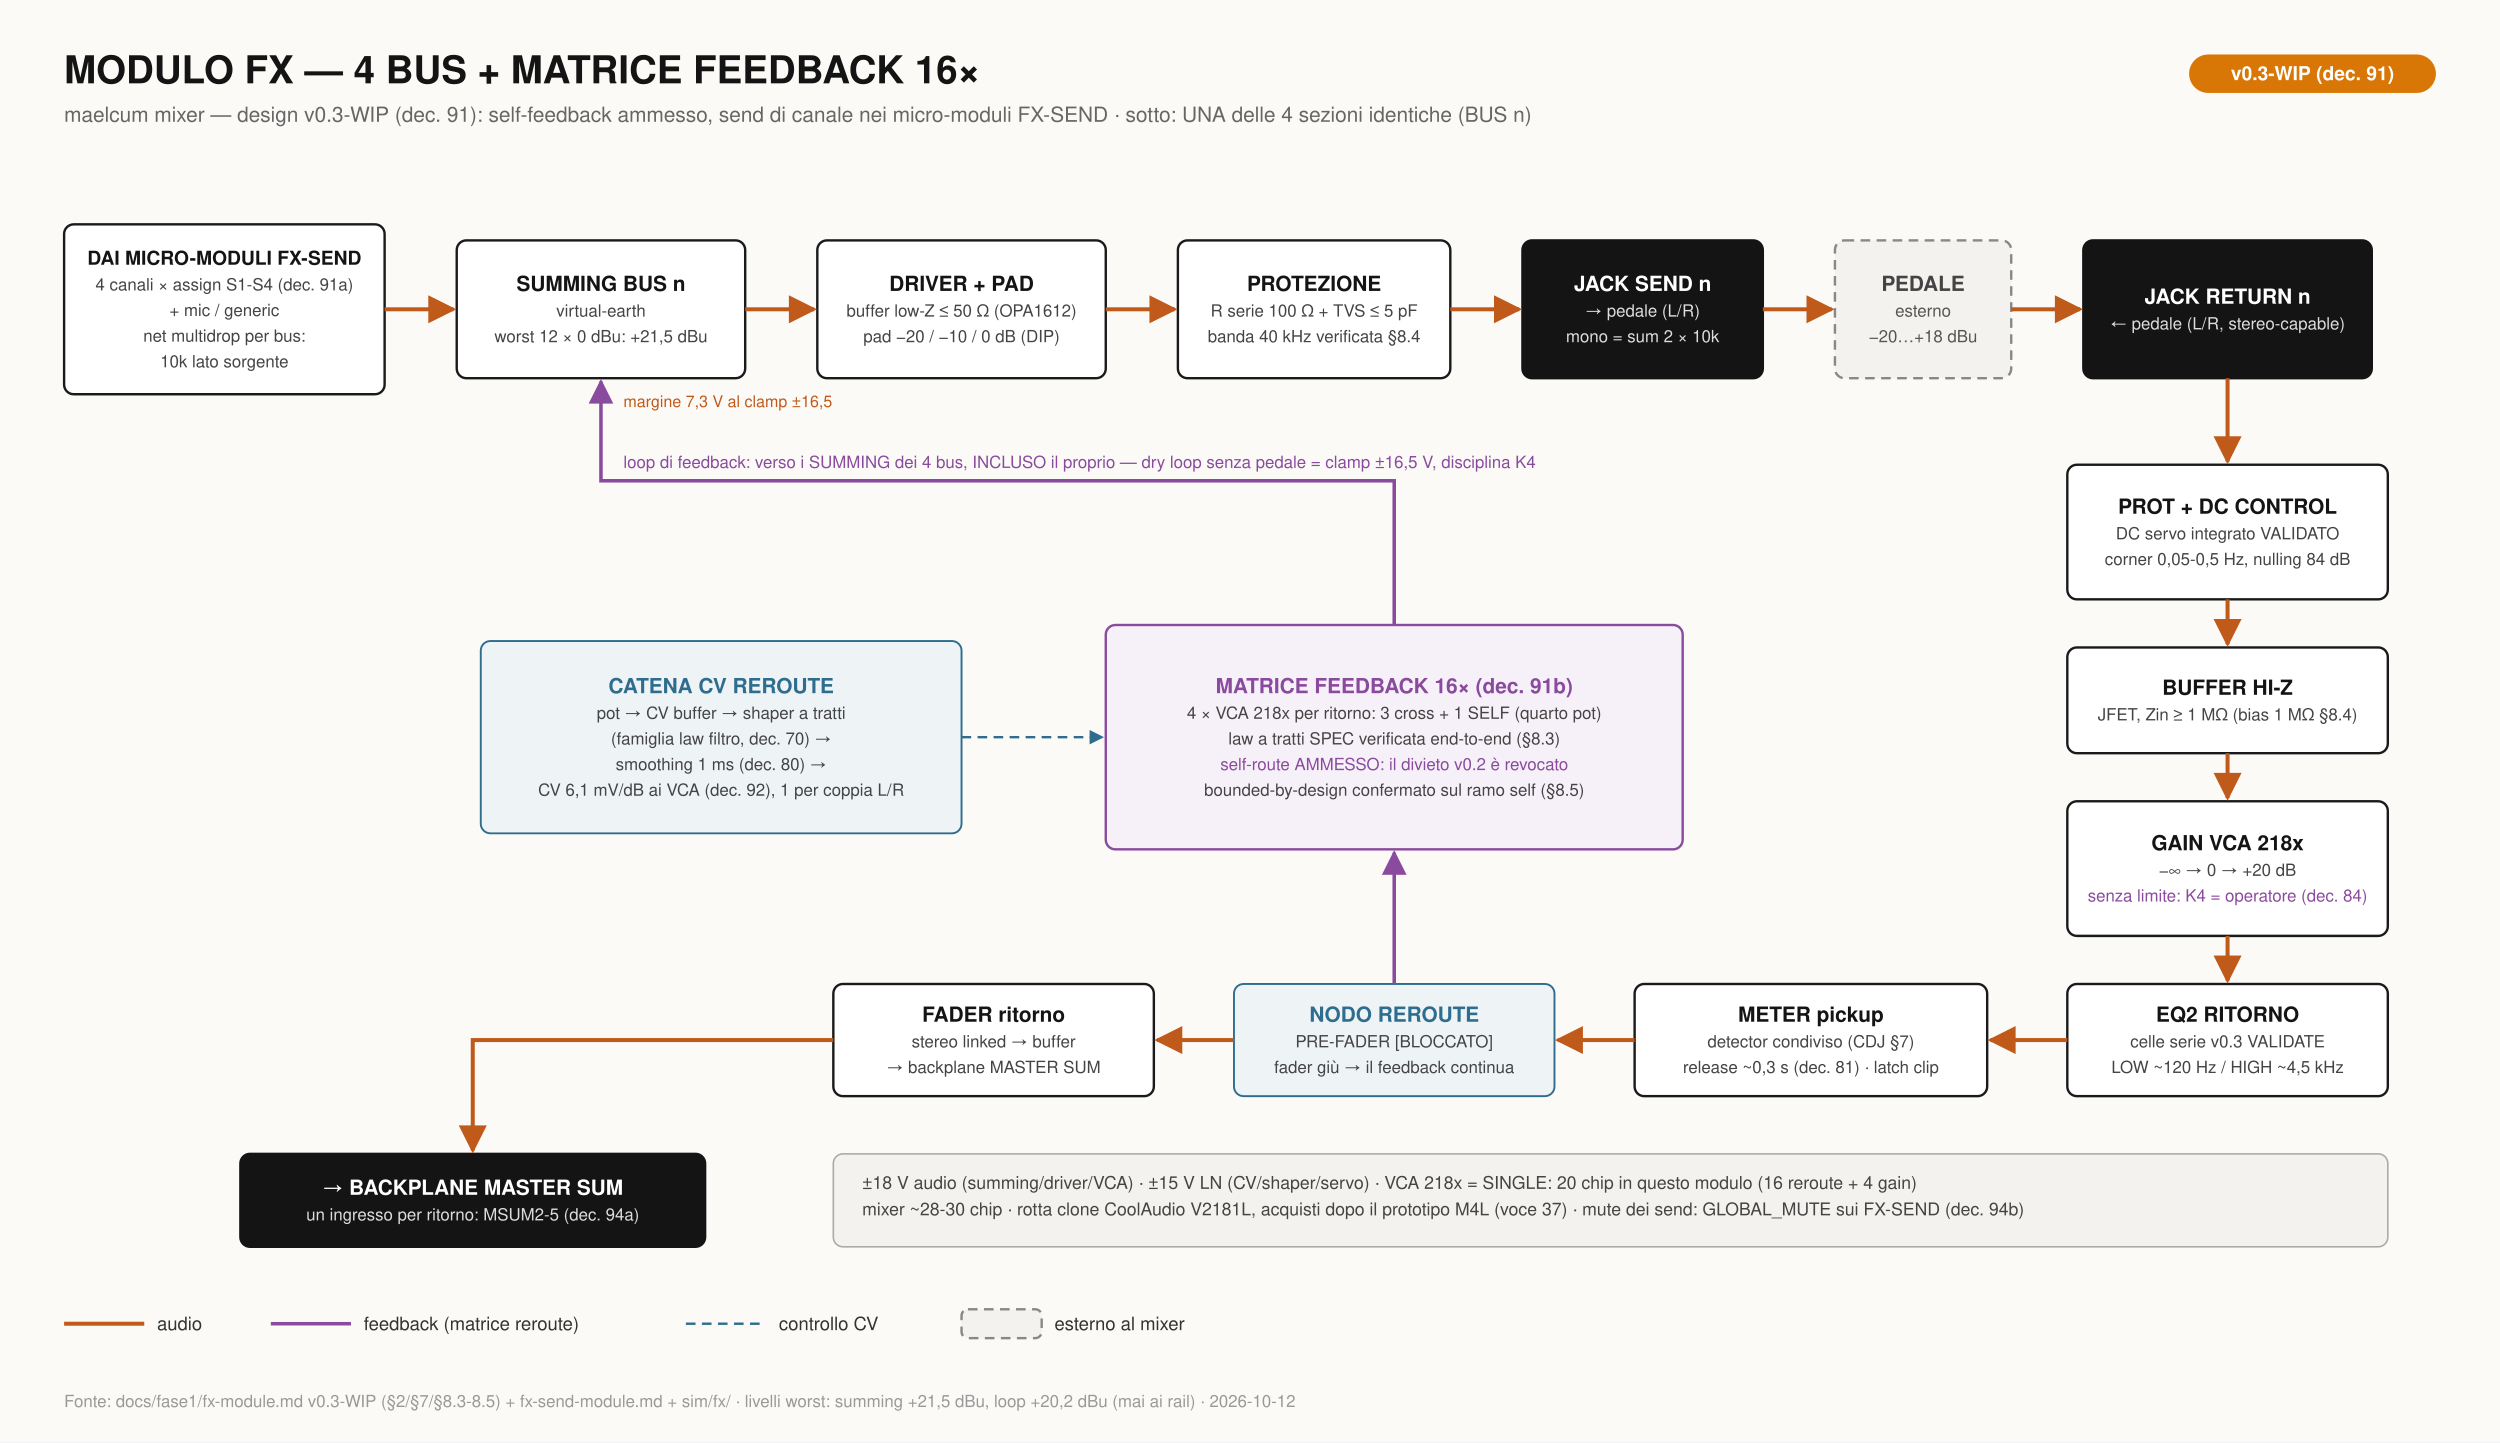
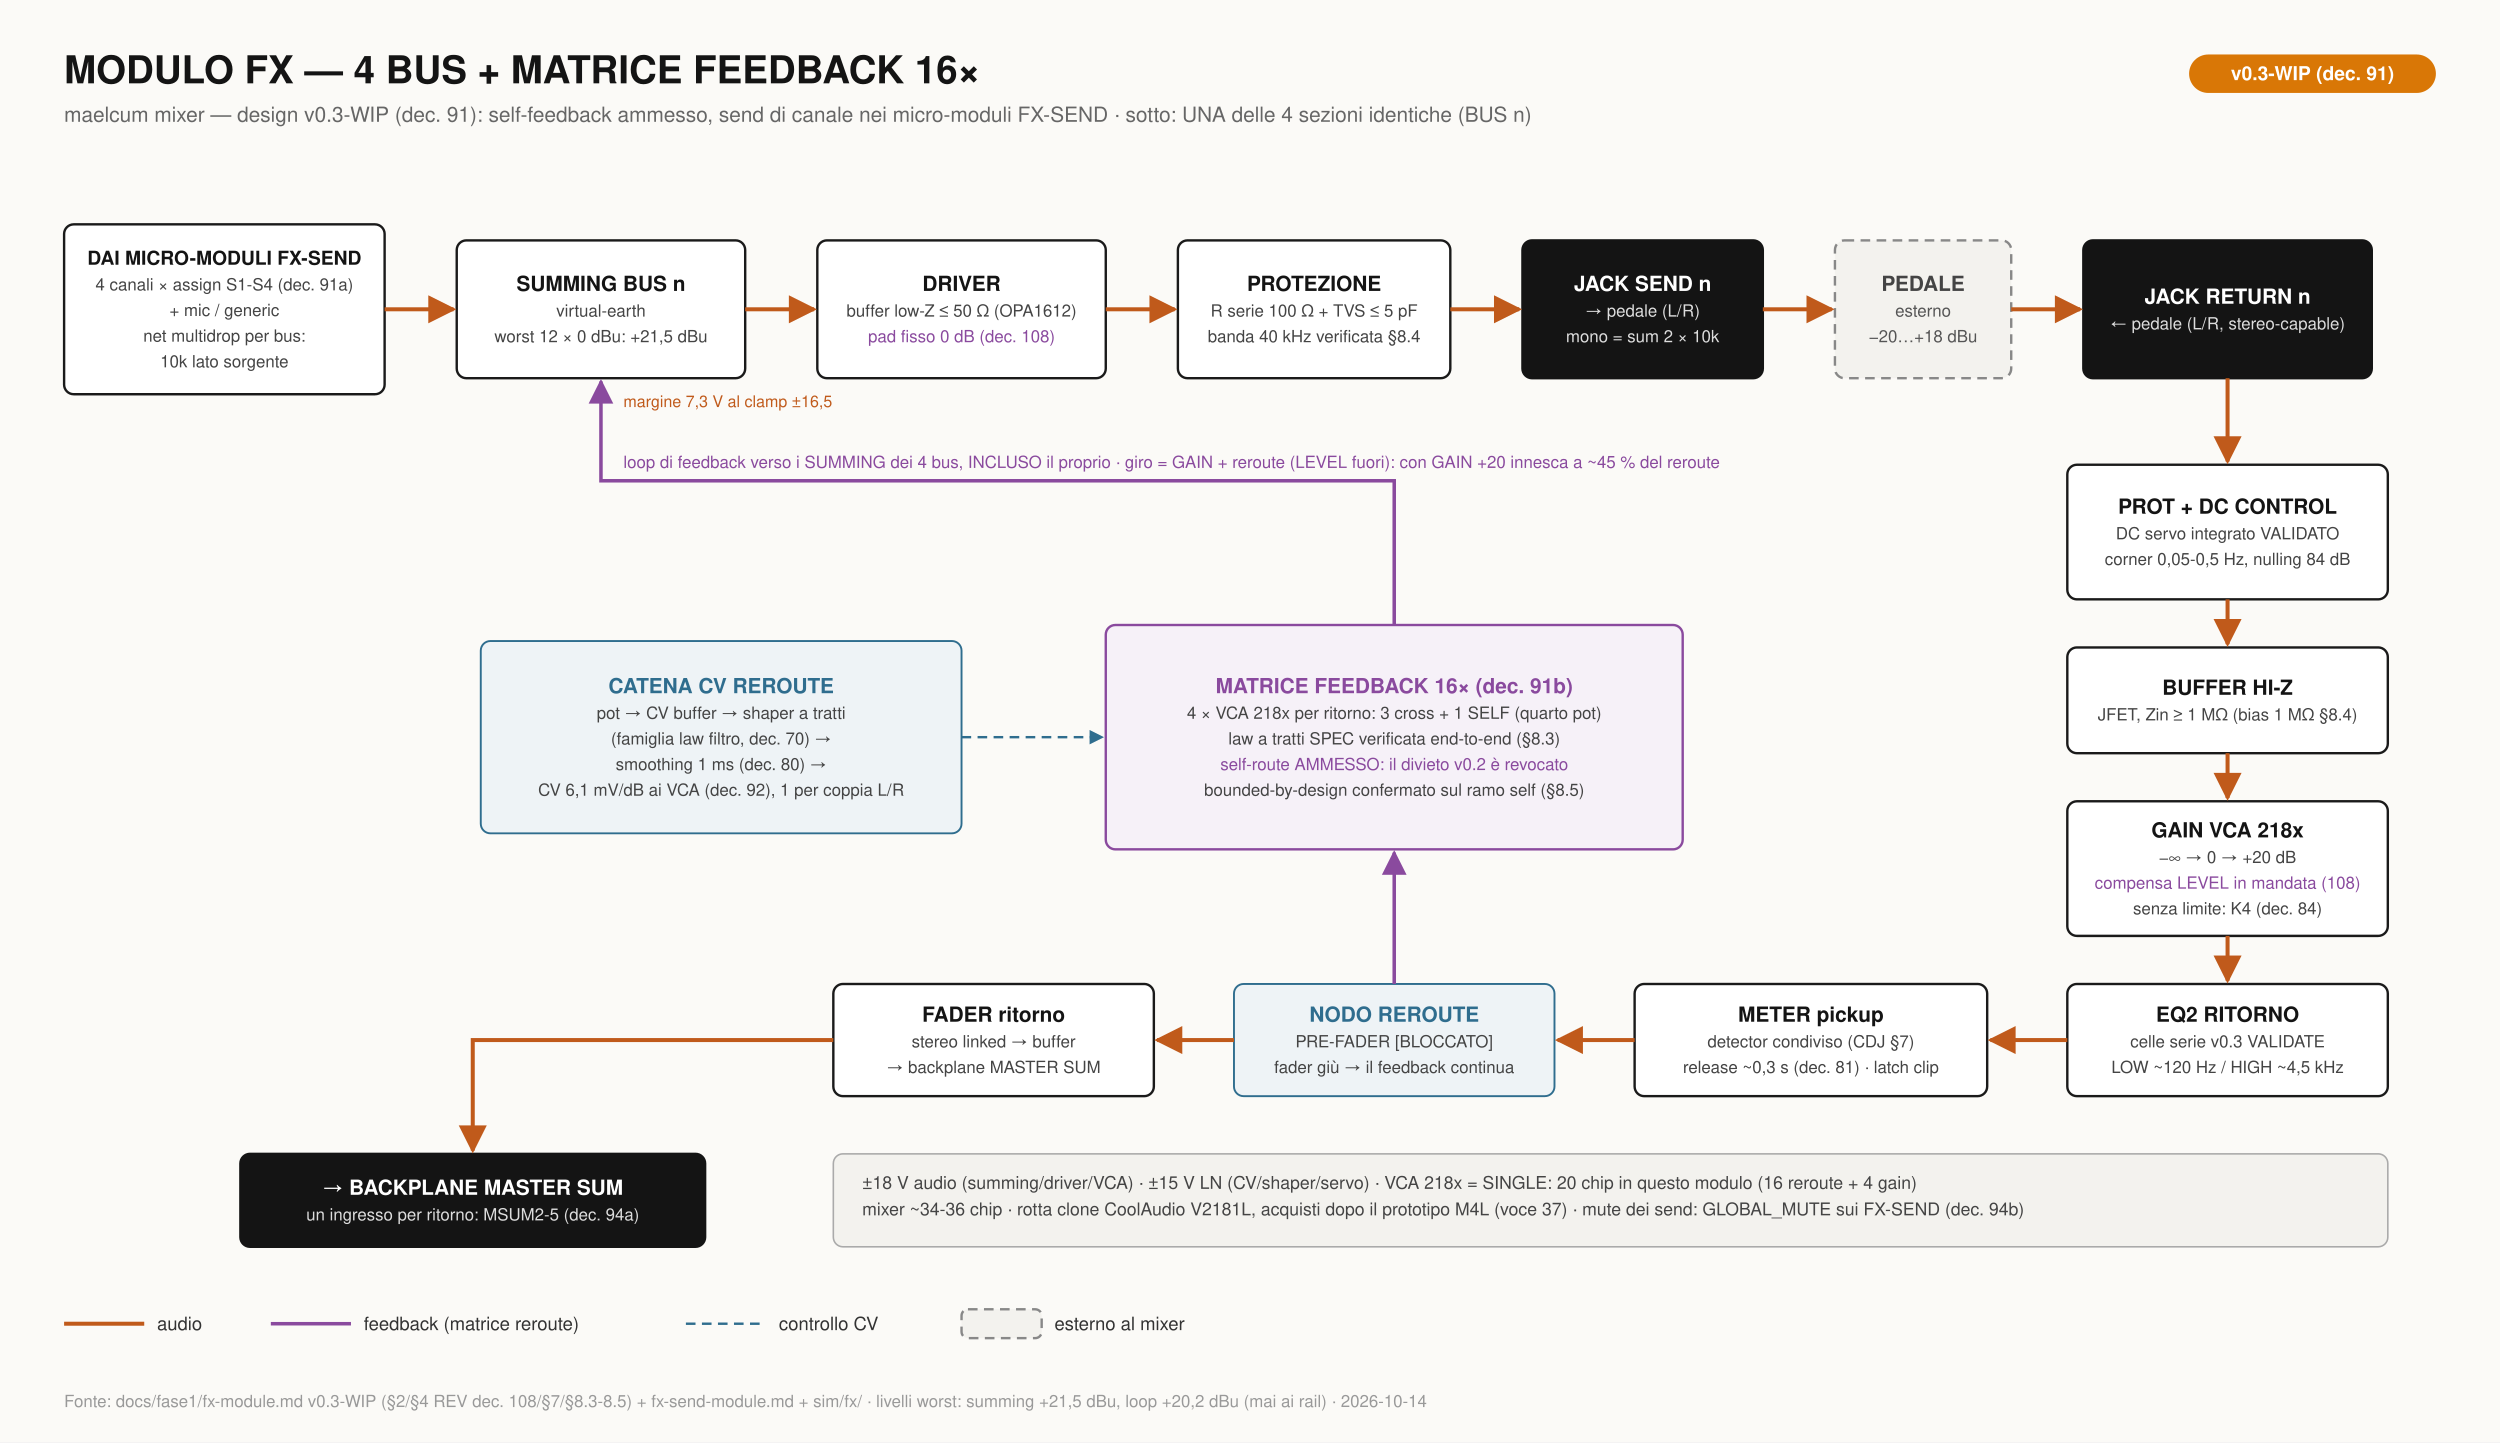
<svg xmlns="http://www.w3.org/2000/svg" viewBox="0 0 1560 900" font-family="Helvetica Neue, Helvetica, Arial, sans-serif">
  <defs>
    <marker id="ar" viewBox="0 0 10 10" refX="9" refY="5" markerWidth="7" markerHeight="7" orient="auto-start-reverse">
      <path d="M0,0 L10,5 L0,10 z" fill="#C05A1B" />
    </marker>
    <marker id="arb" viewBox="0 0 10 10" refX="9" refY="5" markerWidth="7" markerHeight="7" orient="auto-start-reverse">
      <path d="M0,0 L10,5 L0,10 z" fill="#8A4A9E" />
    </marker>
    <marker id="arw" viewBox="0 0 10 10" refX="9" refY="5" markerWidth="6" markerHeight="6" orient="auto-start-reverse">
      <path d="M0,0 L10,5 L0,10 z" fill="#2F6D8E" />
+     </marker>
+     <marker id="ark" viewBox="0 0 10 10" refX="9" refY="5" markerWidth="7" markerHeight="7" orient="auto-start-reverse">
+       <path d="M0,0 L10,5 L0,10 z" fill="#333" />
    </marker>
  </defs>
  <rect width="1560" height="900" fill="#FBFAF7" />
  <text x="40" y="52" font-size="24" font-weight="700" fill="#141414">MODULO FX — 4 BUS + MATRICE FEEDBACK 16×</text>
  <text x="40" y="76" font-size="13" fill="#666">maelcum mixer — design v0.3-WIP (dec. 91): self-feedback ammesso, send di canale nei micro-moduli FX-SEND · sotto: UNA delle 4 sezioni identiche (BUS n)</text>
  <rect x="1366" y="34" width="154" height="24" rx="12" fill="#D97706" />
  <text x="1443" y="50" font-size="12" font-weight="600" fill="#fff" text-anchor="middle">v0.3-WIP (dec. 91)</text>
  <rect x="40" y="140" width="200" height="106" rx="6" fill="#fff" stroke="#1A1A1A" stroke-width="1.5" />
  <text x="140" y="165.2" font-size="12" font-weight="700" fill="#141414" text-anchor="middle">DAI MICRO-MODULI FX-SEND</text>
  <text x="140" y="181.2" font-size="10.5" fill="#444" text-anchor="middle">4 canali × assign S1-S4 (dec. 91a)</text>
  <text x="140" y="197.2" font-size="10.5" fill="#444" text-anchor="middle">+ mic / generic</text>
  <text x="140" y="213.2" font-size="10.5" fill="#444" text-anchor="middle">net multidrop per bus:</text>
  <text x="140" y="229.2" font-size="10.5" fill="#444" text-anchor="middle">10k lato sorgente</text>
  <rect x="285" y="150" width="180" height="86" rx="6" fill="#fff" stroke="#1A1A1A" stroke-width="1.5" />
  <text x="375" y="181.55" font-size="13" font-weight="700" fill="#141414" text-anchor="middle">SUMMING BUS n</text>
  <text x="375" y="197.55" font-size="10.5" fill="#444" text-anchor="middle">virtual-earth</text>
  <text x="375" y="213.55" font-size="10.5" fill="#444" text-anchor="middle">worst 12 × 0 dBu: +21,5 dBu</text>
  <rect x="510" y="150" width="180" height="86" rx="6" fill="#fff" stroke="#1A1A1A" stroke-width="1.5" />
-   <text x="600" y="181.55" font-size="13" font-weight="700" fill="#141414" text-anchor="middle">DRIVER + PAD</text>
+   <text x="600" y="181.55" font-size="13" font-weight="700" fill="#141414" text-anchor="middle">DRIVER</text>
  <text x="600" y="197.55" font-size="10.5" fill="#444" text-anchor="middle">buffer low-Z ≤ 50 Ω (OPA1612)</text>
-   <text x="600" y="213.55" font-size="10.5" fill="#444" text-anchor="middle">pad −20 / −10 / 0 dB (DIP)</text>
+   <text x="600" y="213.55" font-size="10.5" fill="#8A4A9E" text-anchor="middle">pad fisso 0 dB (dec. 108)</text>
  <rect x="735" y="150" width="170" height="86" rx="6" fill="#fff" stroke="#1A1A1A" stroke-width="1.5" />
  <text x="820" y="181.55" font-size="13" font-weight="700" fill="#141414" text-anchor="middle">PROTEZIONE</text>
  <text x="820" y="197.55" font-size="10.5" fill="#444" text-anchor="middle">R serie 100 Ω + TVS ≤ 5 pF</text>
  <text x="820" y="213.55" font-size="10.5" fill="#444" text-anchor="middle">banda 40 kHz verificata §8.4</text>
  <rect x="950" y="150" width="150" height="86" rx="6" fill="#141414" stroke="#141414" stroke-width="1.5" />
  <text x="1025" y="181.55" font-size="13" font-weight="700" fill="#fff" text-anchor="middle">JACK SEND n</text>
  <text x="1025" y="197.55" font-size="10.5" fill="#ddd" text-anchor="middle">→ pedale (L/R)</text>
  <text x="1025" y="213.55" font-size="10.5" fill="#ddd" text-anchor="middle">mono = sum 2 × 10k</text>
  <rect x="1145" y="150" width="110" height="86" rx="6" fill="#F3F2EE" stroke="#888" stroke-width="1.5" stroke-dasharray="6 4" />
  <text x="1200" y="181.55" font-size="13" font-weight="700" fill="#444" text-anchor="middle">PEDALE</text>
  <text x="1200" y="197.55" font-size="10.5" fill="#555" text-anchor="middle">esterno</text>
  <text x="1200" y="213.55" font-size="10.5" fill="#555" text-anchor="middle">−20…+18 dBu</text>
  <rect x="1300" y="150" width="180" height="86" rx="6" fill="#141414" stroke="#141414" stroke-width="1.5" />
  <text x="1390" y="189.55" font-size="13" font-weight="700" fill="#fff" text-anchor="middle">JACK RETURN n</text>
  <text x="1390" y="205.55" font-size="10.5" fill="#ddd" text-anchor="middle">← pedale (L/R, stereo-capable)</text>
  <path d="M 240 193 L 283 193" stroke="#C05A1B" stroke-width="2.5" fill="none" marker-end="url(#ar)" />
  <path d="M 465 193 L 508 193" stroke="#C05A1B" stroke-width="2.5" fill="none" marker-end="url(#ar)" />
  <path d="M 690 193 L 733 193" stroke="#C05A1B" stroke-width="2.5" fill="none" marker-end="url(#ar)" />
  <path d="M 905 193 L 948 193" stroke="#C05A1B" stroke-width="2.5" fill="none" marker-end="url(#ar)" />
  <path d="M 1100 193 L 1143 193" stroke="#C05A1B" stroke-width="2.5" fill="none" marker-end="url(#ar)" />
  <path d="M 1255 193 L 1298 193" stroke="#C05A1B" stroke-width="2.5" fill="none" marker-end="url(#ar)" />
  <text x="389" y="254" font-size="10" fill="#C05A1B">margine 7,3 V al clamp ±16,5</text>
  <rect x="1290" y="290" width="200" height="84" rx="6" fill="#fff" stroke="#1A1A1A" stroke-width="1.5" />
  <text x="1390" y="320.55" font-size="13" font-weight="700" fill="#141414" text-anchor="middle">PROT + DC CONTROL</text>
  <text x="1390" y="336.55" font-size="10.5" fill="#444" text-anchor="middle">DC servo integrato VALIDATO</text>
  <text x="1390" y="352.55" font-size="10.5" fill="#444" text-anchor="middle">corner 0,05-0,5 Hz, nulling 84 dB</text>
  <rect x="1290" y="404" width="200" height="66" rx="6" fill="#fff" stroke="#1A1A1A" stroke-width="1.5" />
  <text x="1390" y="433.55" font-size="13" font-weight="700" fill="#141414" text-anchor="middle">BUFFER HI-Z</text>
  <text x="1390" y="449.55" font-size="10.5" fill="#444" text-anchor="middle">JFET, Zin ≥ 1 MΩ (bias 1 MΩ §8.4)</text>
  <rect x="1290" y="500" width="200" height="84" rx="6" fill="#fff" stroke="#1A1A1A" stroke-width="1.5" />
-   <text x="1390" y="530.55" font-size="13" font-weight="700" fill="#141414" text-anchor="middle">GAIN VCA 218x</text>
-   <text x="1390" y="546.55" font-size="10.5" fill="#444" text-anchor="middle">−∞ → 0 → +20 dB</text>
-   <text x="1390" y="562.55" font-size="10.5" fill="#8A4A9E" text-anchor="middle">senza limite: K4 = operatore (dec. 84)</text>
+   <text x="1390" y="522.55" font-size="13" font-weight="700" fill="#141414" text-anchor="middle">GAIN VCA 218x</text>
+   <text x="1390" y="538.55" font-size="10.5" fill="#444" text-anchor="middle">−∞ → 0 → +20 dB</text>
+   <text x="1390" y="554.55" font-size="10.5" fill="#8A4A9E" text-anchor="middle">compensa LEVEL in mandata (108)</text>
+   <text x="1390" y="570.55" font-size="10.5" fill="#444" text-anchor="middle">senza limite: K4 (dec. 84)</text>
  <rect x="1290" y="614" width="200" height="70" rx="6" fill="#fff" stroke="#1A1A1A" stroke-width="1.5" />
  <text x="1390" y="637.55" font-size="13" font-weight="700" fill="#141414" text-anchor="middle">EQ2 RITORNO</text>
  <text x="1390" y="653.55" font-size="10.5" fill="#444" text-anchor="middle">celle serie v0.3 VALIDATE</text>
  <text x="1390" y="669.55" font-size="10.5" fill="#444" text-anchor="middle">LOW ~120 Hz / HIGH ~4,5 kHz</text>
  <path d="M 1390 236 L 1390 288" stroke="#C05A1B" stroke-width="2.5" fill="none" marker-end="url(#ar)" />
  <path d="M 1390 374 L 1390 402" stroke="#C05A1B" stroke-width="2.5" fill="none" marker-end="url(#ar)" />
  <path d="M 1390 470 L 1390 498" stroke="#C05A1B" stroke-width="2.5" fill="none" marker-end="url(#ar)" />
  <path d="M 1390 584 L 1390 612" stroke="#C05A1B" stroke-width="2.5" fill="none" marker-end="url(#ar)" />
  <rect x="1020" y="614" width="220" height="70" rx="6" fill="#fff" stroke="#1A1A1A" stroke-width="1.5" />
  <text x="1130" y="637.55" font-size="13" font-weight="700" fill="#141414" text-anchor="middle">METER pickup</text>
  <text x="1130" y="653.55" font-size="10.5" fill="#444" text-anchor="middle">detector condiviso (CDJ §7)</text>
  <text x="1130" y="669.55" font-size="10.5" fill="#444" text-anchor="middle">release ~0,3 s (dec. 81) · latch clip</text>
  <rect x="770" y="614" width="200" height="70" rx="6" fill="#EEF3F6" stroke="#2F6D8E" stroke-width="1.2" />
  <text x="870" y="637.55" font-size="13" font-weight="700" fill="#2F6D8E" text-anchor="middle">NODO REROUTE</text>
  <text x="870" y="653.55" font-size="10.5" fill="#444" text-anchor="middle">PRE-FADER [BLOCCATO]</text>
  <text x="870" y="669.55" font-size="10.5" fill="#444" text-anchor="middle">fader giù → il feedback continua</text>
  <rect x="520" y="614" width="200" height="70" rx="6" fill="#fff" stroke="#1A1A1A" stroke-width="1.5" />
  <text x="620" y="637.55" font-size="13" font-weight="700" fill="#141414" text-anchor="middle">FADER ritorno</text>
  <text x="620" y="653.55" font-size="10.5" fill="#444" text-anchor="middle">stereo linked → buffer</text>
  <text x="620" y="669.55" font-size="10.5" fill="#444" text-anchor="middle">→ backplane MASTER SUM</text>
  <path d="M 1290 649 L 1242 649" stroke="#C05A1B" stroke-width="2.5" fill="none" marker-end="url(#ar)" />
  <path d="M 1020 649 L 972 649" stroke="#C05A1B" stroke-width="2.5" fill="none" marker-end="url(#ar)" />
  <path d="M 770 649 L 722 649" stroke="#C05A1B" stroke-width="2.5" fill="none" marker-end="url(#ar)" />
  <rect x="150" y="720" width="290" height="58" rx="6" fill="#141414" stroke="#141414" stroke-width="1.5" />
  <text x="295" y="745.55" font-size="13" font-weight="700" fill="#fff" text-anchor="middle">→ BACKPLANE MASTER SUM</text>
  <text x="295" y="761.55" font-size="10.5" fill="#ddd" text-anchor="middle">un ingresso per ritorno: MSUM2-5 (dec. 94a)</text>
  <path d="M 520 649 L 295 649 L 295 718" stroke="#C05A1B" stroke-width="2.5" fill="none" marker-end="url(#ar)" />
  <rect x="690" y="390" width="360" height="140" rx="6" fill="#F6F1F8" stroke="#8A4A9E" stroke-width="1.5" />
  <text x="870" y="432.55" font-size="13" font-weight="700" fill="#8A4A9E" text-anchor="middle">MATRICE FEEDBACK 16× (dec. 91b)</text>
  <text x="870" y="448.55" font-size="10.5" fill="#444" text-anchor="middle">4 × VCA 218x per ritorno: 3 cross + 1 SELF (quarto pot)</text>
  <text x="870" y="464.55" font-size="10.5" fill="#444" text-anchor="middle">law a tratti SPEC verificata end-to-end (§8.3)</text>
  <text x="870" y="480.55" font-size="10.5" fill="#8A4A9E" text-anchor="middle">self-route AMMESSO: il divieto v0.2 è revocato</text>
  <text x="870" y="496.55" font-size="10.5" fill="#444" text-anchor="middle">bounded-by-design confermato sul ramo self (§8.5)</text>
  <path d="M 870 614 L 870 532" stroke="#8A4A9E" stroke-width="2.2" fill="none" marker-end="url(#arb)" />
  <path d="M 870 390 L 870 300 L 375 300 L 375 238" stroke="#8A4A9E" stroke-width="2.2" fill="none" marker-end="url(#arb)" />
-   <text x="389" y="292" font-size="10.5" fill="#8A4A9E">loop di feedback: verso i SUMMING dei 4 bus, INCLUSO il proprio — dry loop senza pedale = clamp ±16,5 V, disciplina K4</text>
+   <text x="389" y="292" font-size="10.5" fill="#8A4A9E">loop di feedback verso i SUMMING dei 4 bus, INCLUSO il proprio · giro = GAIN + reroute (LEVEL fuori): con GAIN +20 innesca a ~45 % del reroute</text>
  <rect x="300" y="400" width="300" height="120" rx="6" fill="#EEF3F6" stroke="#2F6D8E" stroke-width="1.2" />
  <text x="450" y="432.55" font-size="13" font-weight="700" fill="#2F6D8E" text-anchor="middle">CATENA CV REROUTE</text>
  <text x="450" y="448.55" font-size="10.5" fill="#444" text-anchor="middle">pot → CV buffer → shaper a tratti</text>
  <text x="450" y="464.55" font-size="10.5" fill="#444" text-anchor="middle">(famiglia law filtro, dec. 70) →</text>
  <text x="450" y="480.55" font-size="10.5" fill="#444" text-anchor="middle">smoothing 1 ms (dec. 80) →</text>
  <text x="450" y="496.55" font-size="10.5" fill="#444" text-anchor="middle">CV 6,1 mV/dB ai VCA (dec. 92), 1 per coppia L/R</text>
  <path d="M 600 460 L 688 460" stroke="#2F6D8E" stroke-width="1.5" fill="none" stroke-dasharray="6 4" marker-end="url(#arw)" />
  <rect x="520" y="720" width="970" height="58" rx="6" fill="#F3F2EE" stroke="#AAA" stroke-width="1" />
  <text x="538" y="741.85" font-size="11" fill="#444">±18 V audio (summing/driver/VCA) · ±15 V LN (CV/shaper/servo) · VCA 218x = SINGLE: 20 chip in questo modulo (16 reroute + 4 gain)</text>
-   <text x="538" y="758.35" font-size="11" fill="#444">mixer ~28-30 chip · rotta clone CoolAudio V2181L, acquisti dopo il prototipo M4L (voce 37) · mute dei send: GLOBAL_MUTE sui FX-SEND (dec. 94b)</text>
+   <text x="538" y="758.35" font-size="11" fill="#444">mixer ~34-36 chip · rotta clone CoolAudio V2181L, acquisti dopo il prototipo M4L (voce 37) · mute dei send: GLOBAL_MUTE sui FX-SEND (dec. 94b)</text>
  <path d="M 40 826 L 90 826" stroke="#C05A1B" stroke-width="2.5" />
  <text x="98" y="830" font-size="11.5" fill="#333">audio</text>
  <path d="M 169 826 L 219 826" stroke="#8A4A9E" stroke-width="2.2" />
  <text x="227" y="830" font-size="11.5" fill="#333">feedback (matrice reroute)</text>
  <path d="M 428 826 L 478 826" stroke="#2F6D8E" stroke-width="1.5" stroke-dasharray="6 4" />
  <text x="486" y="830" font-size="11.5" fill="#333">controllo CV</text>
  <rect x="600" y="817" width="50" height="18" rx="4" fill="#F3F2EE" stroke="#888" stroke-width="1.5" stroke-dasharray="6 4" />
  <text x="658" y="830" font-size="11.5" fill="#333">esterno al mixer</text>
-   <text x="40" y="878" font-size="10.5" fill="#999">Fonte: docs/fase1/fx-module.md v0.3-WIP (§2/§7/§8.3-8.5) + fx-send-module.md + sim/fx/ · livelli worst: summing +21,5 dBu, loop +20,2 dBu (mai ai rail) · 2026-10-12</text>
+   <text x="40" y="878" font-size="10.5" fill="#999">Fonte: docs/fase1/fx-module.md v0.3-WIP (§2/§4 REV dec. 108/§7/§8.3-8.5) + fx-send-module.md + sim/fx/ · livelli worst: summing +21,5 dBu, loop +20,2 dBu (mai ai rail) · 2026-10-14</text>
</svg>
